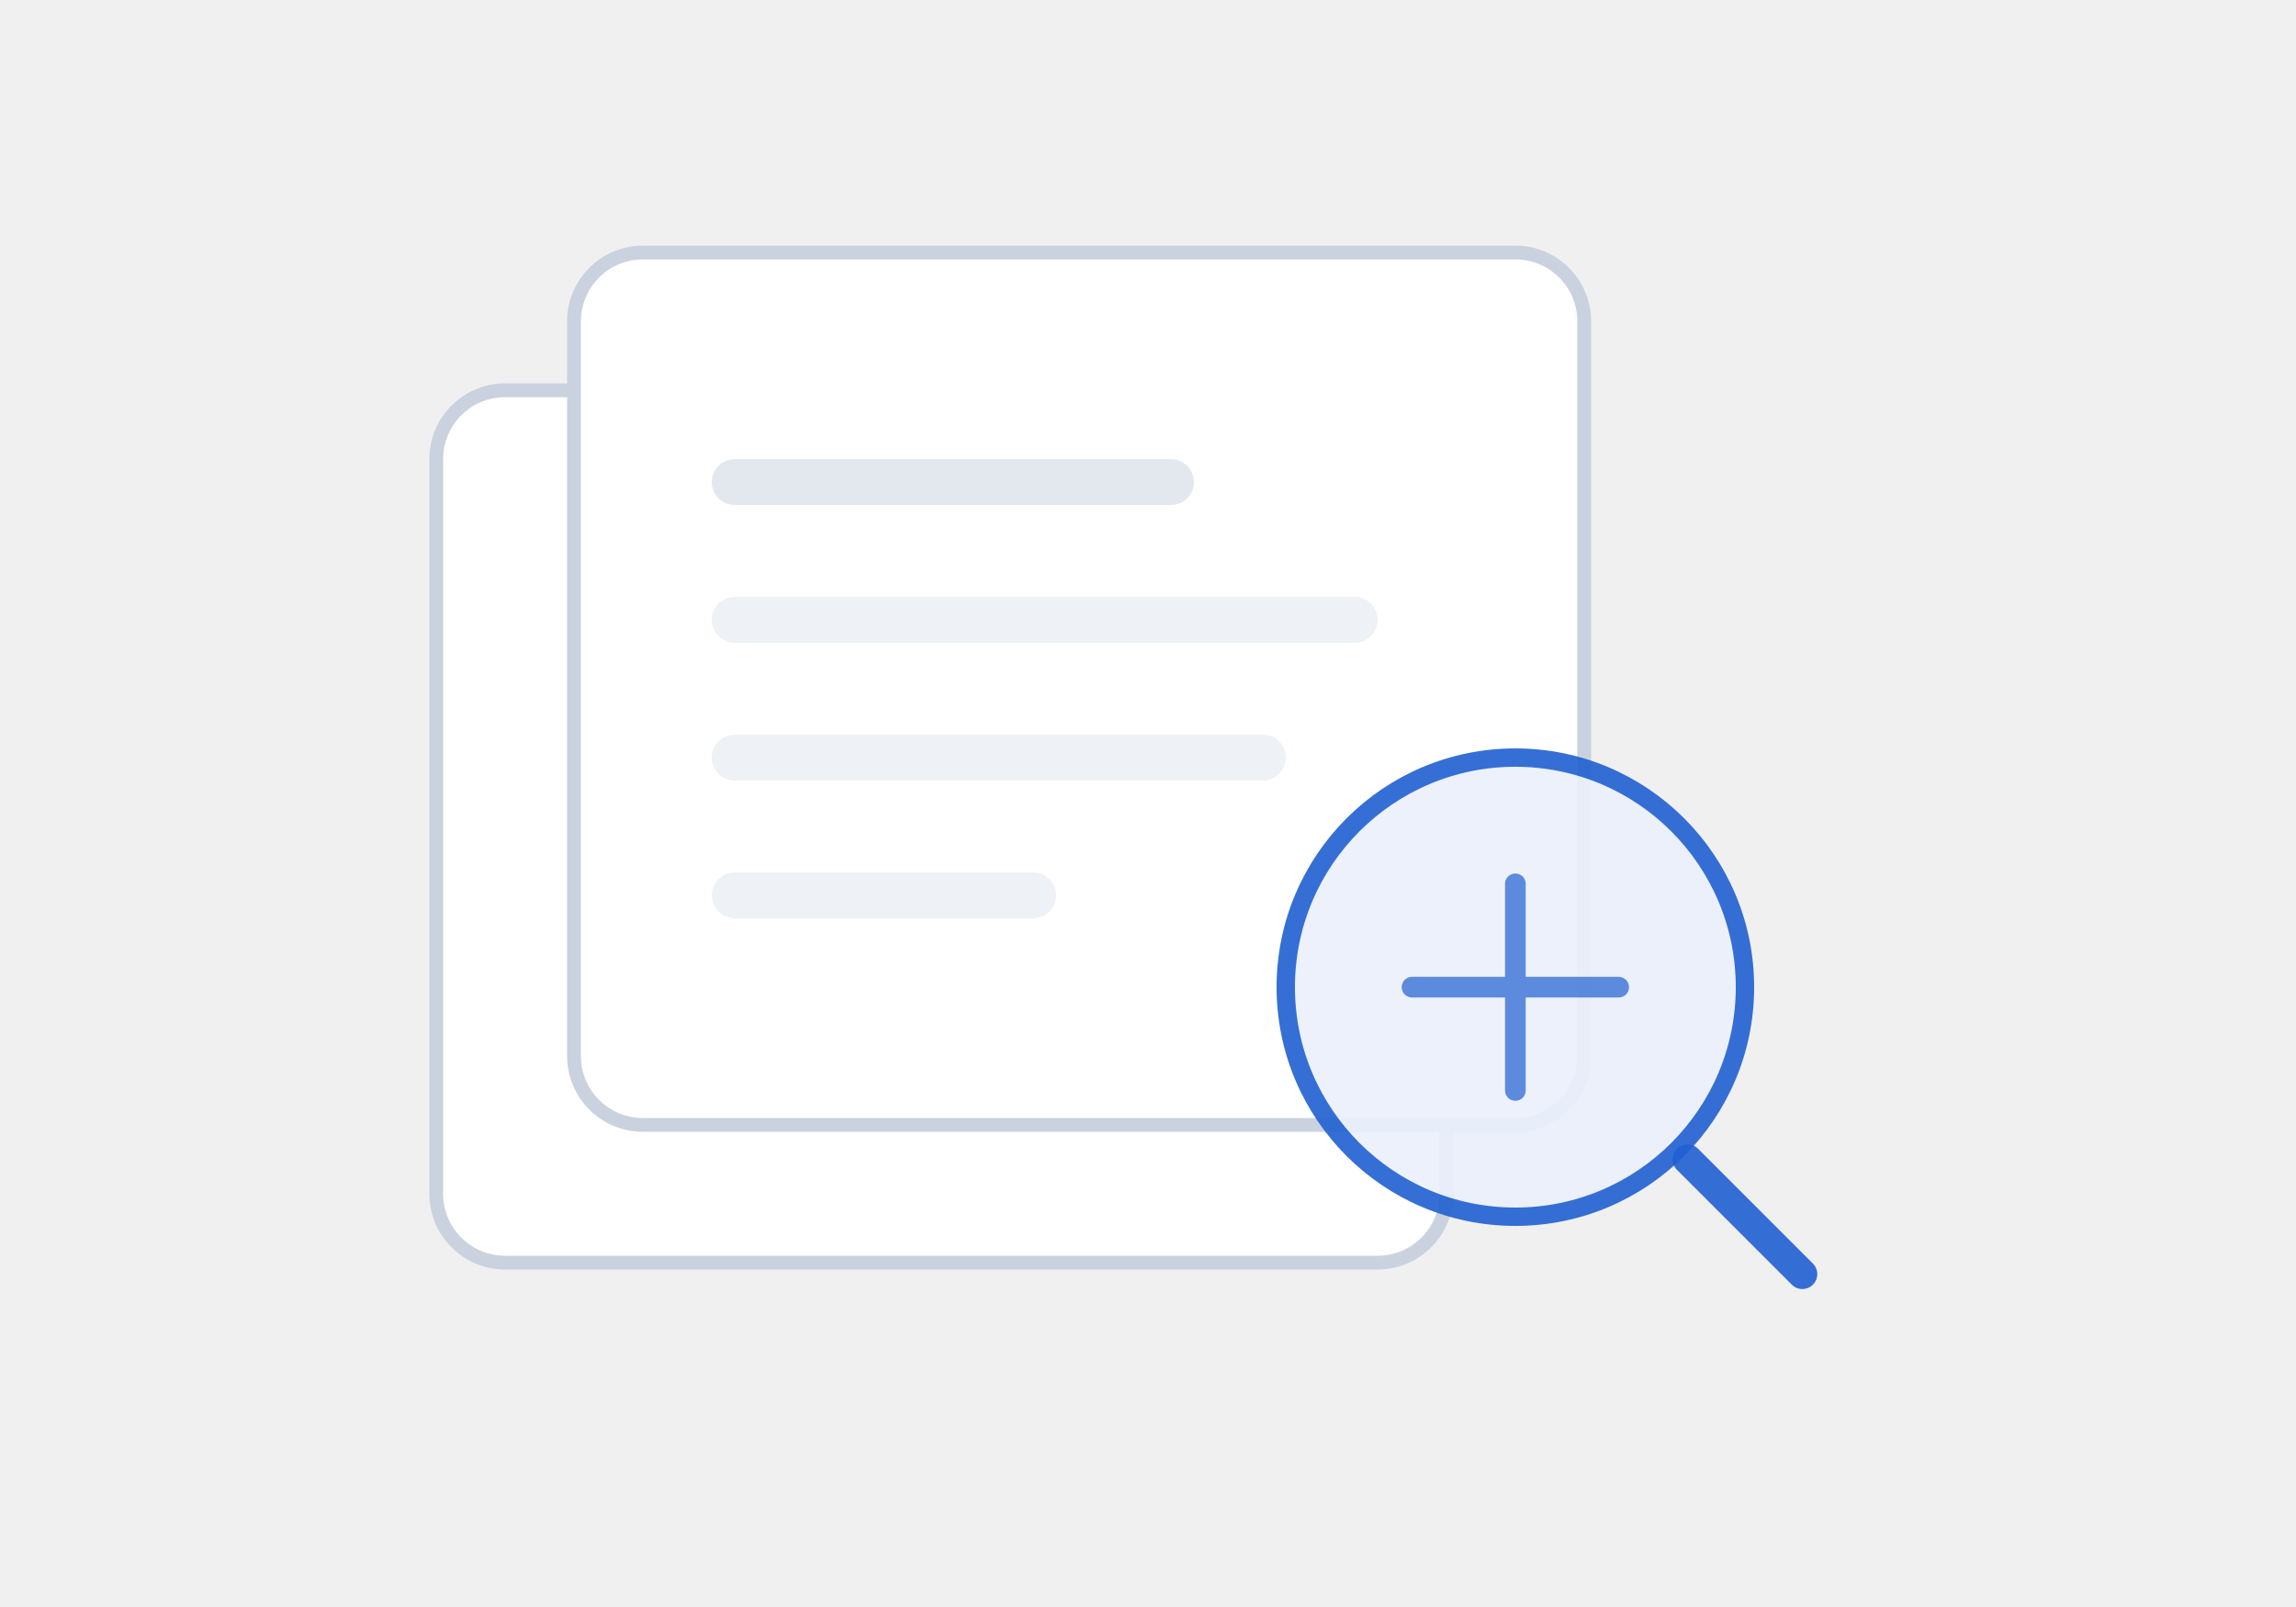
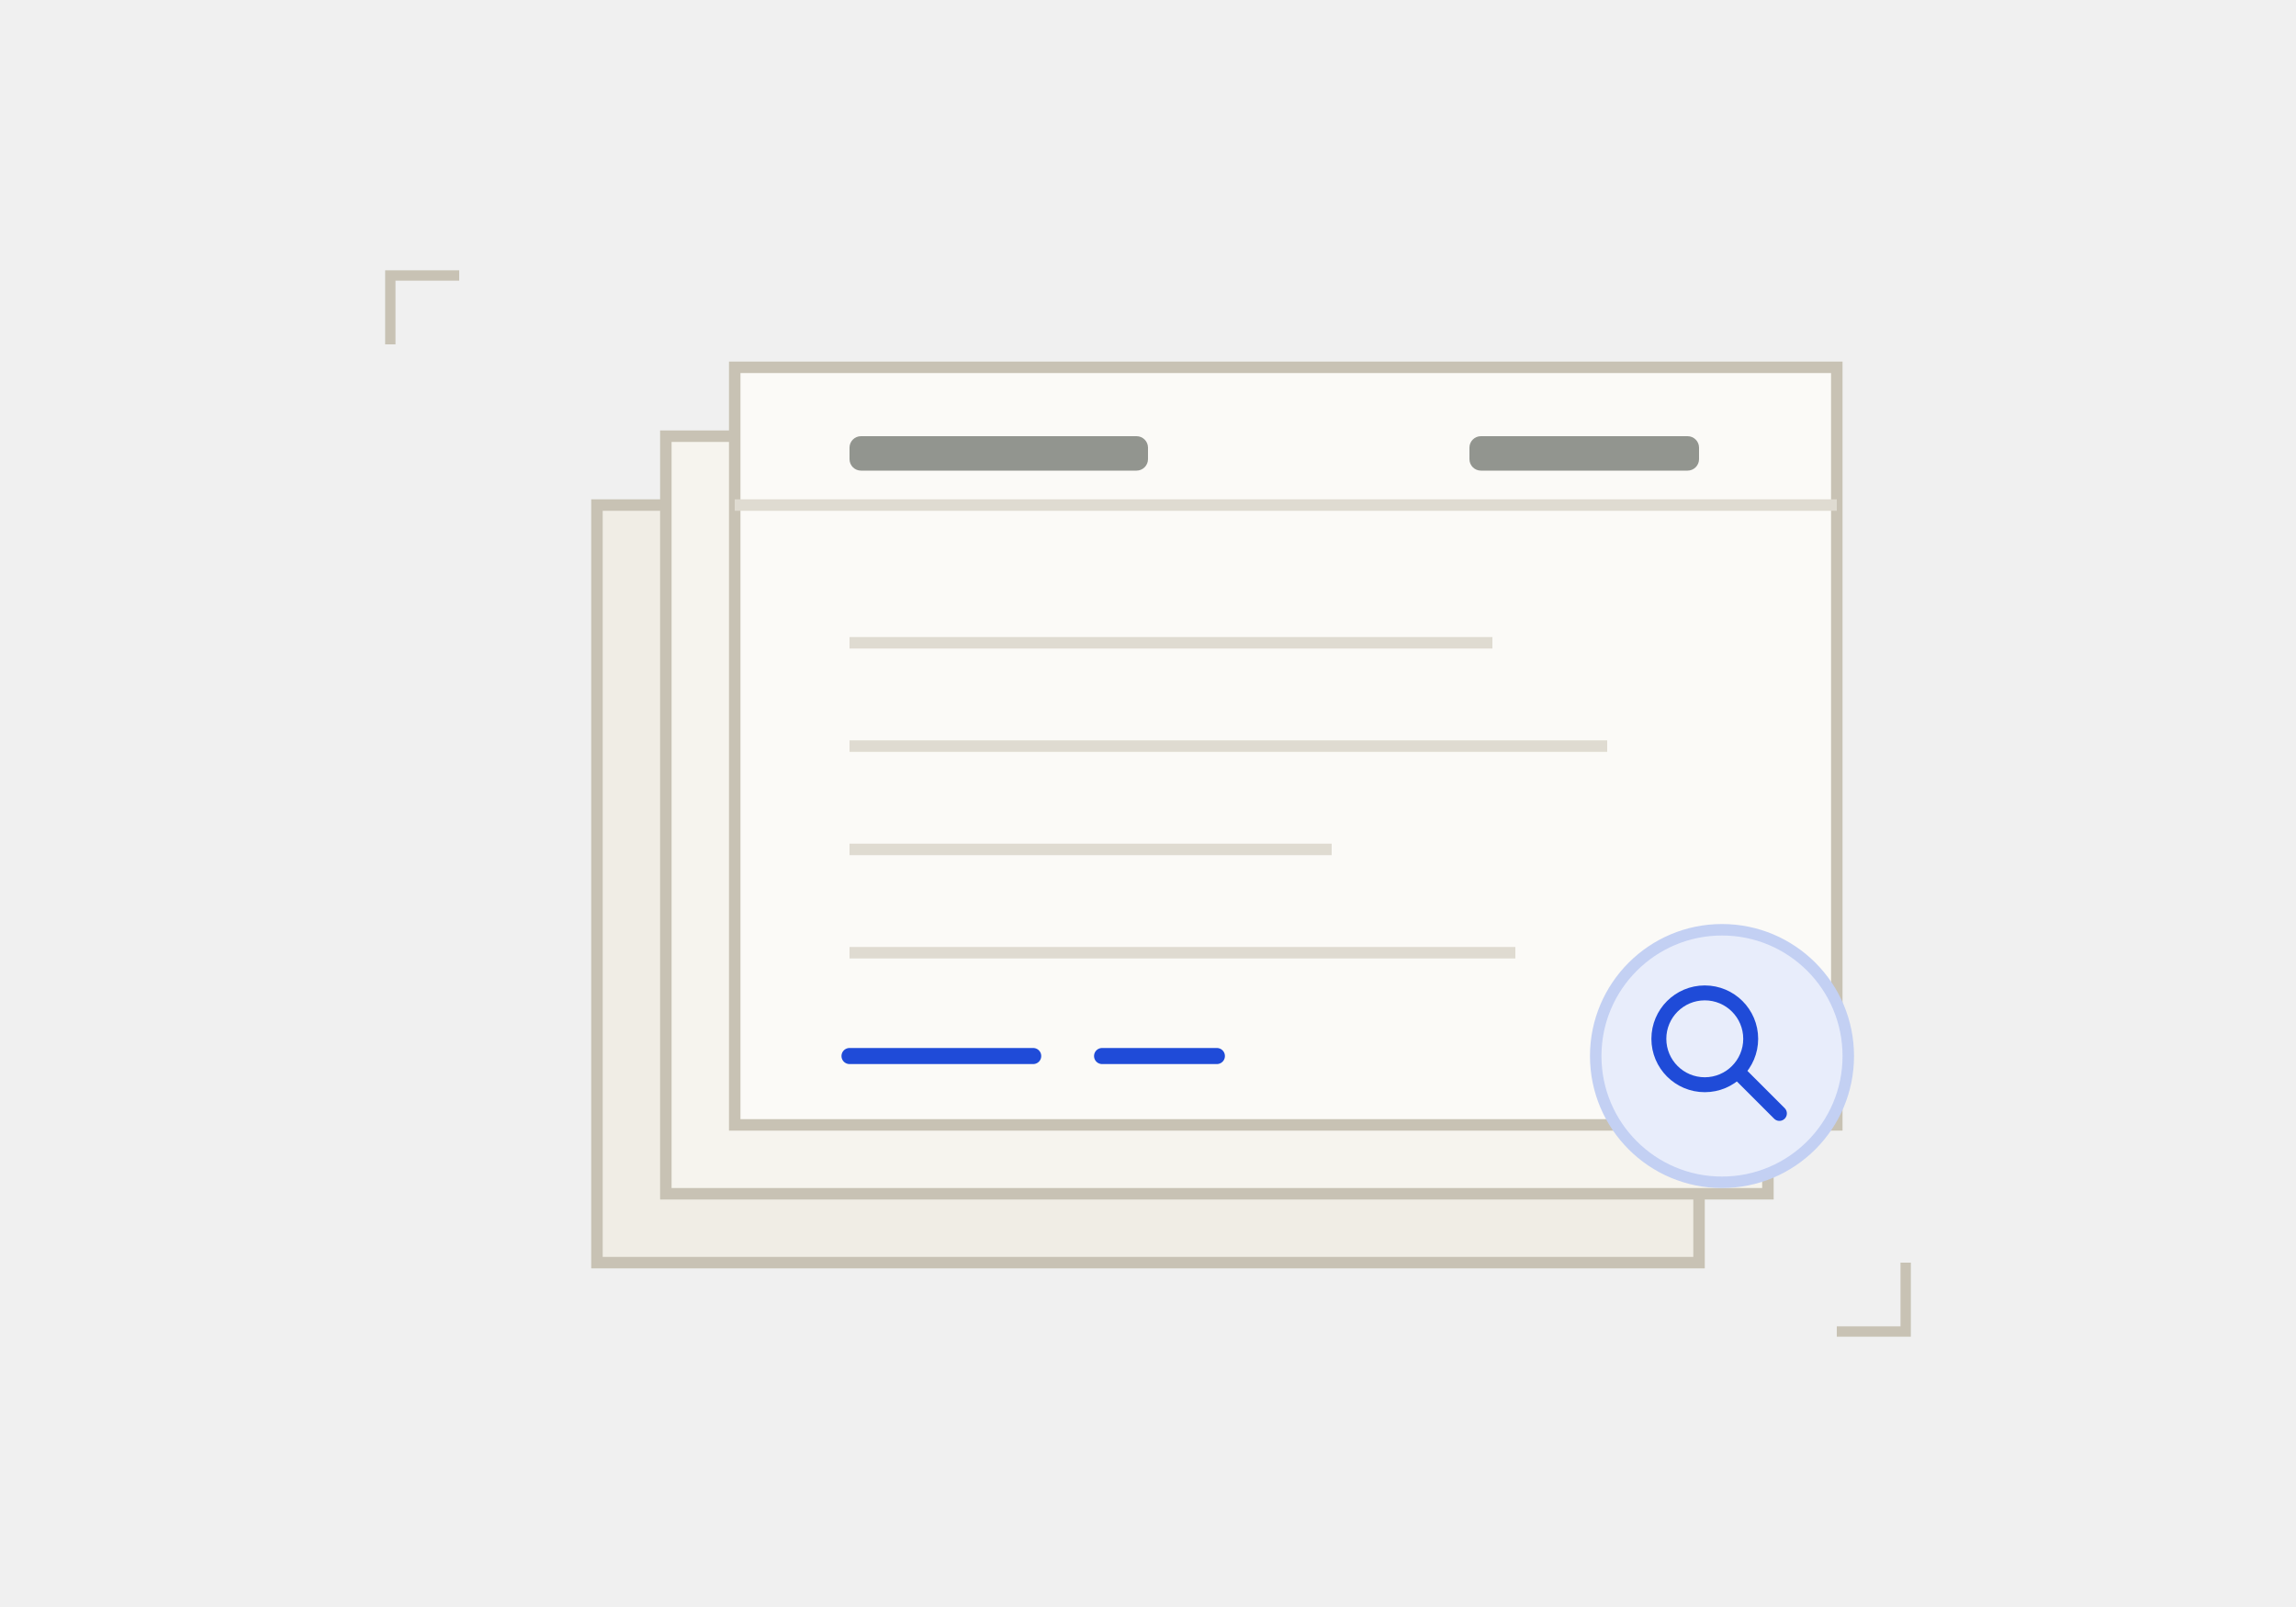
- <svg xmlns="http://www.w3.org/2000/svg" viewBox="0 0 200 140" width="200" height="140" role="img" aria-label="知识库">
-   <rect x="38" y="34" width="88" height="76" rx="6" fill="#ffffff" stroke="#c9d2de" stroke-width="1.2" />
-   <rect x="50" y="22" width="88" height="76" rx="6" fill="#ffffff" stroke="#c9d2de" stroke-width="1.2" />
-   <rect x="62" y="40" width="42" height="4" rx="2" fill="#e3e8ef" />
-   <rect x="62" y="52" width="58" height="4" rx="2" fill="#eef1f5" />
-   <rect x="62" y="64" width="50" height="4" rx="2" fill="#eef1f5" />
-   <rect x="62" y="76" width="30" height="4" rx="2" fill="#eef1f5" />
-   <circle cx="132" cy="86" r="20" fill="#eaf0fc" stroke="#1f5fd0" stroke-width="1.6" opacity="0.9" />
-   <path d="M147 101l10 10" stroke="#1f5fd0" stroke-width="2.6" stroke-linecap="round" opacity="0.9" />
-   <path d="M123 86h18M132 77v18" stroke="#1f5fd0" stroke-width="1.8" stroke-linecap="round" opacity="0.7" />
+ <svg xmlns="http://www.w3.org/2000/svg" viewBox="0 0 200 140" width="200" height="140" role="img" aria-label="暂无知识库内容">
+   <g stroke="#c8c2b4" stroke-width="0.9" fill="none">
+     <path d="M40 24h-6v6M160 116h6v-6" />
+   </g>
+   <path d="M52 44h96v66H52z" fill="#f0ede5" stroke="#c8c2b4" stroke-width="1" />
+   <path d="M58 38h96v66H58z" fill="#f6f4ee" stroke="#c8c2b4" stroke-width="1" />
+   <path d="M64 32h96v66H64z" fill="#fbfaf7" stroke="#c8c2b4" stroke-width="1" />
+   <path d="M64 44h96" stroke="#dfdbd1" stroke-width="1" />
+   <g fill="#92958f">
+     <rect x="74" y="38" width="26" height="3" rx="1" />
+     <rect x="128" y="38" width="20" height="3" rx="1" />
+   </g>
+   <g stroke="#dfdbd1" stroke-width="1">
+     <path d="M74 56h56M74 65h66M74 74h42M74 83h58" />
+   </g>
+   <g stroke="#1f4bd8" stroke-width="1.4" stroke-linecap="round">
+     <path d="M74 92h16" />
+     <path d="M96 92h10" />
+   </g>
+   <circle cx="150" cy="92" r="11" fill="#e8edfb" stroke="#c3d0f3" stroke-width="1" />
+   <circle cx="148.5" cy="90.5" r="4" fill="none" stroke="#1f4bd8" stroke-width="1.3" />
+   <path d="M151.5 93.5 155 97" stroke="#1f4bd8" stroke-width="1.3" stroke-linecap="round" />
</svg>
